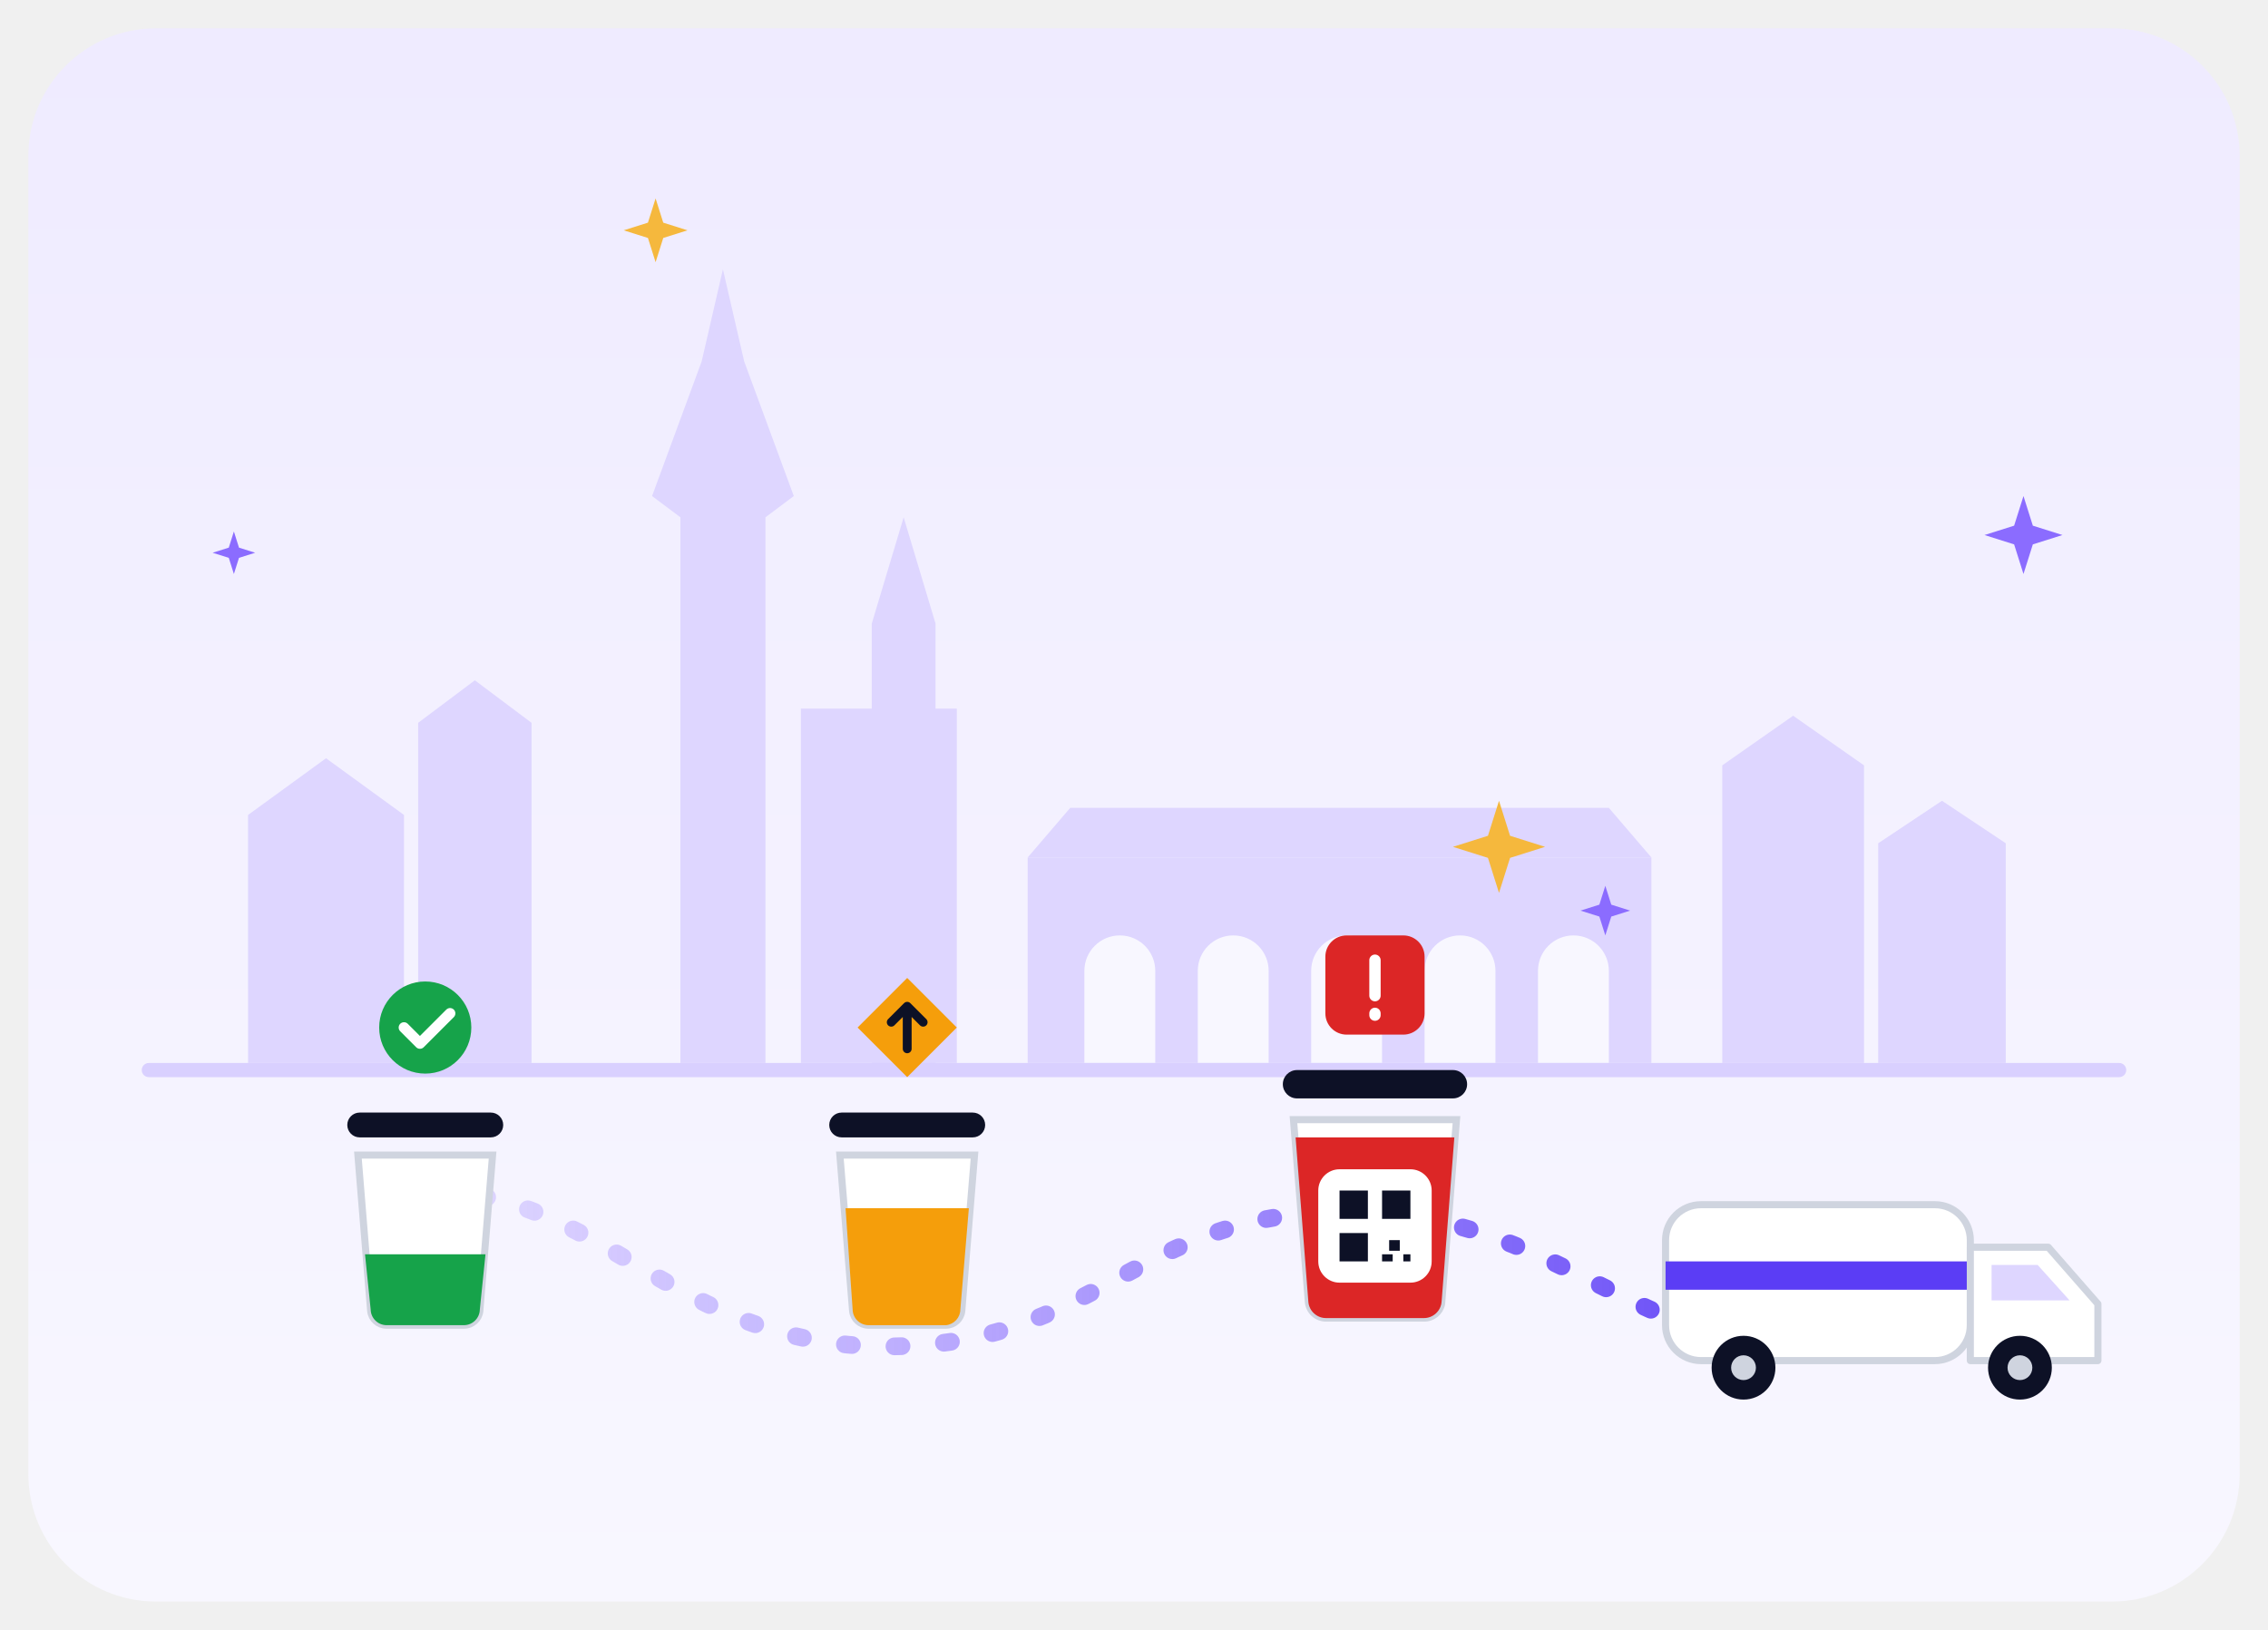
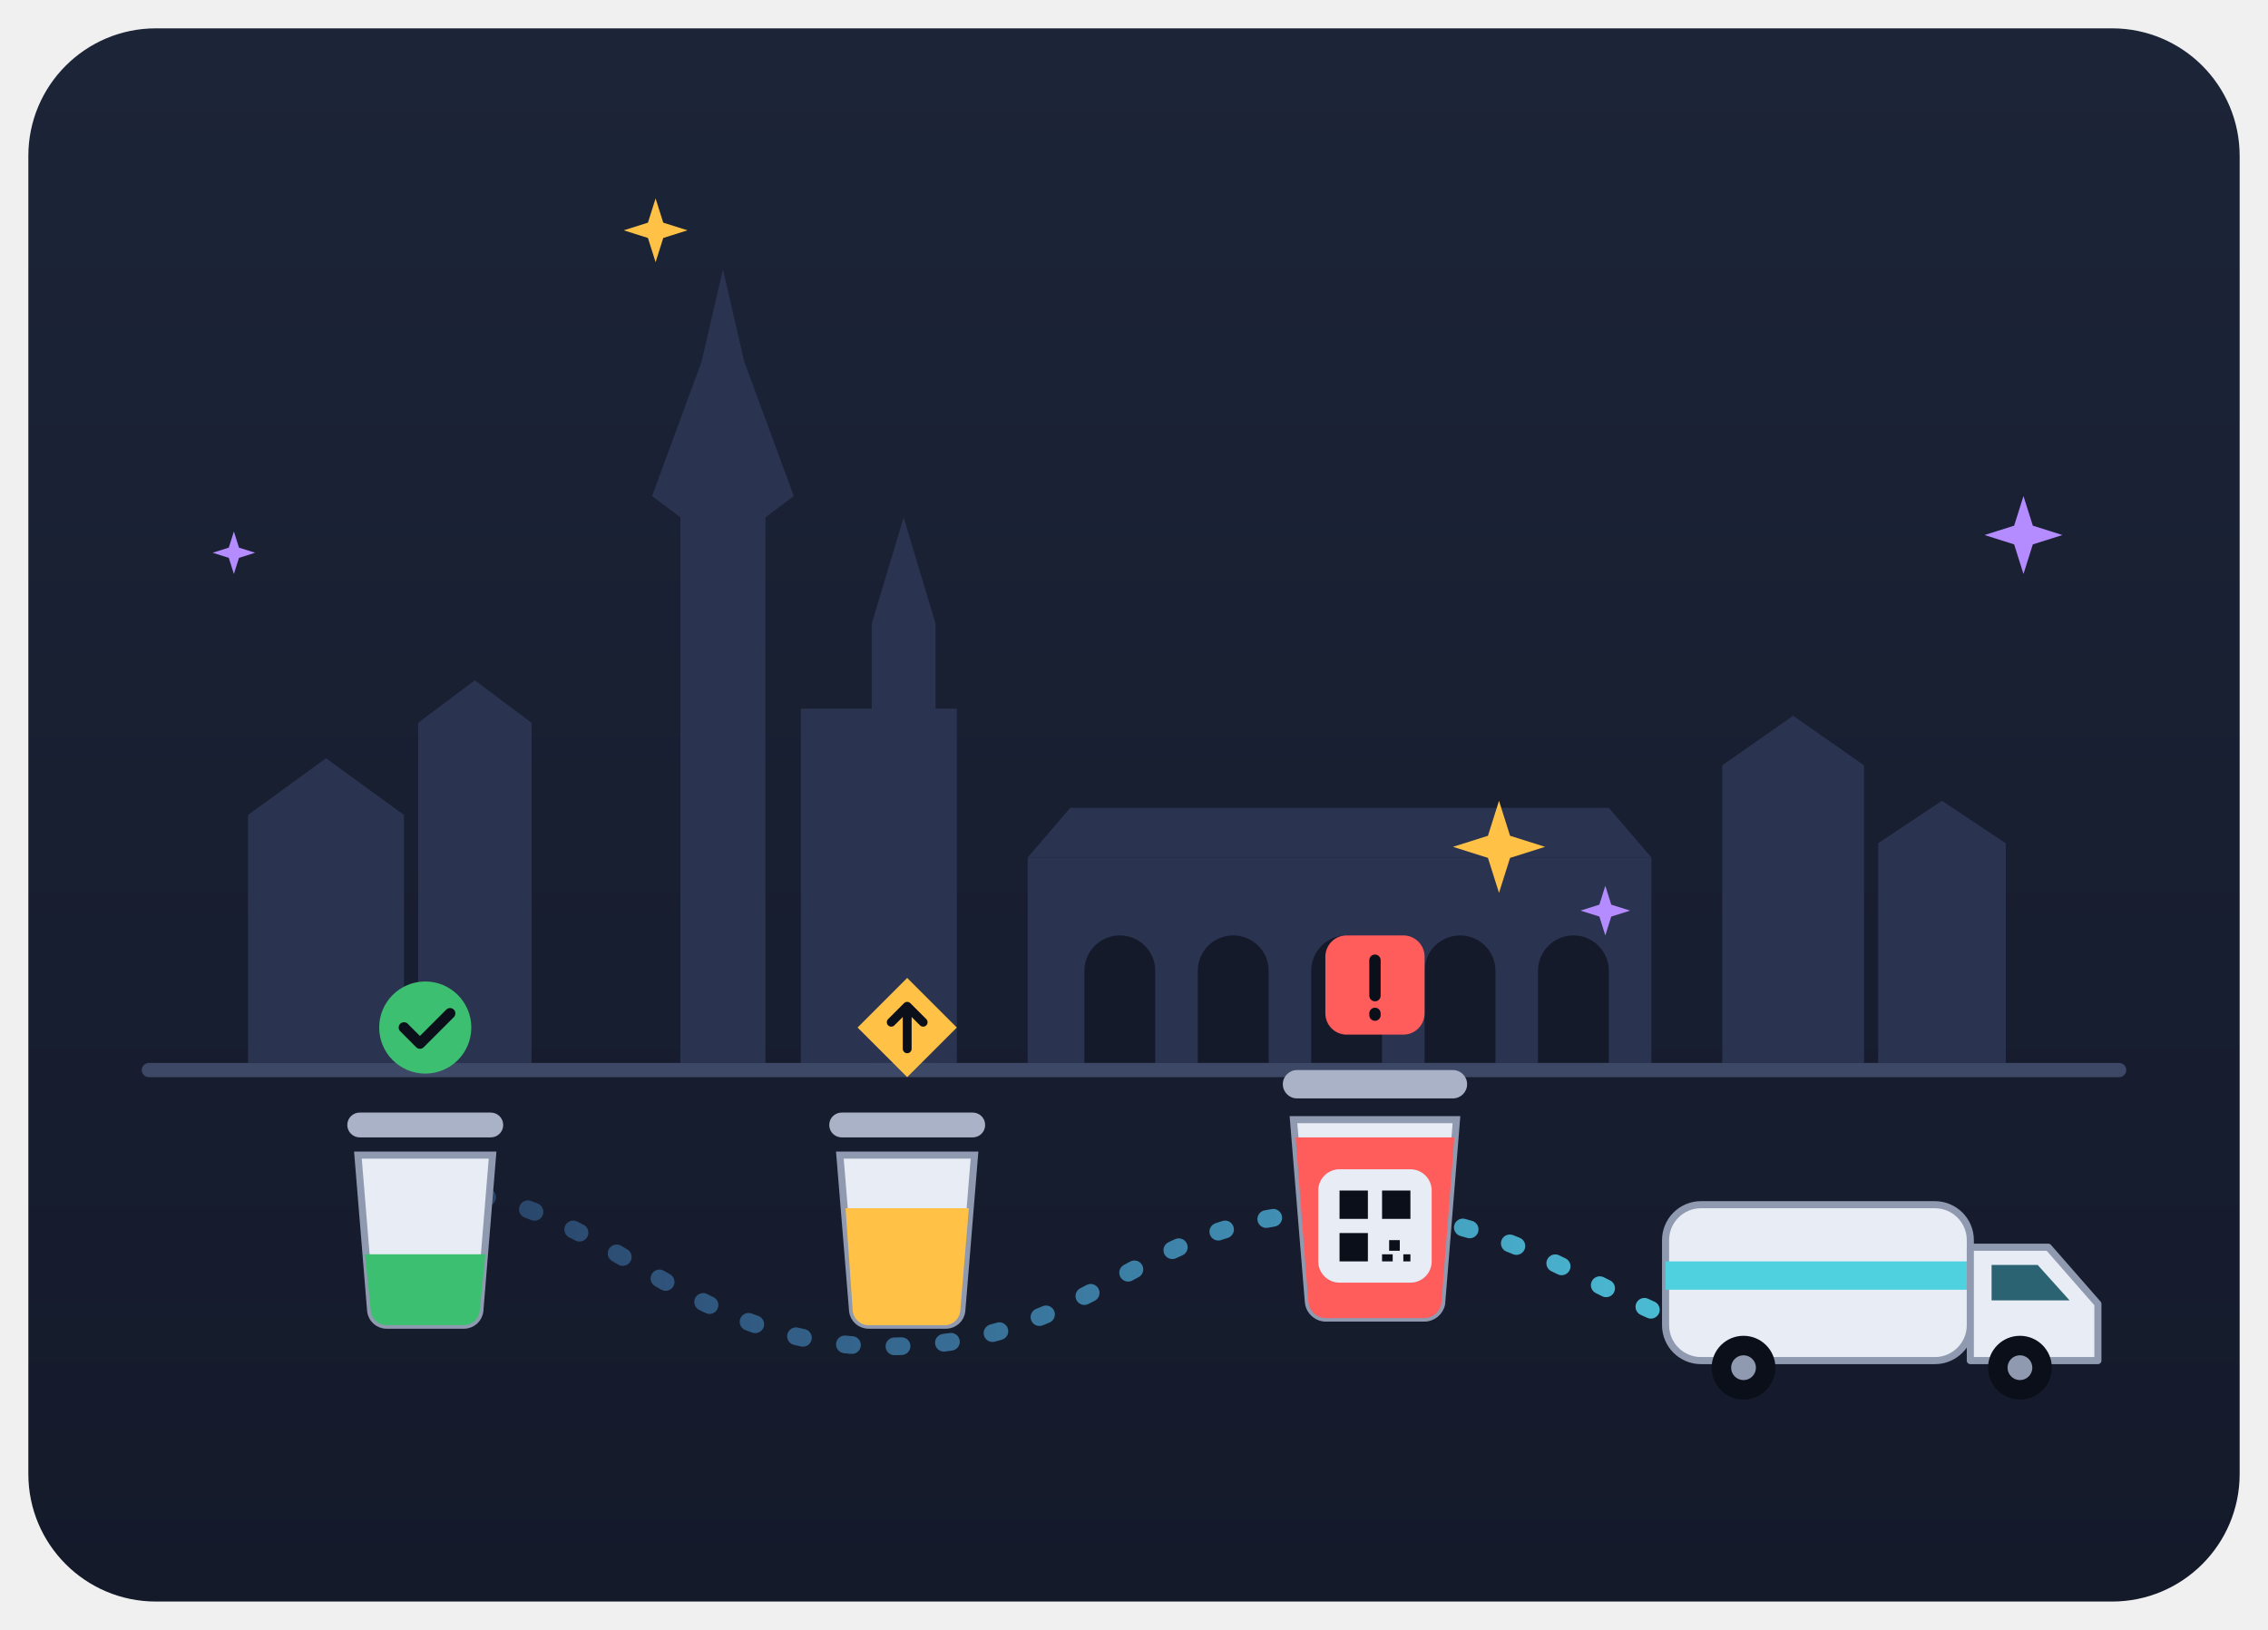
<svg xmlns="http://www.w3.org/2000/svg" viewBox="0 0 640 460" fill="none">
  <defs>
    <linearGradient id="sky" x1="0" y1="0" x2="0" y2="1">
-       <stop offset="0" stop-color="#EFEBFF" />
-       <stop offset="1" stop-color="#F8F7FF" />
+       <stop offset="0" stop-color="#1C2438" />
+       <stop offset="1" stop-color="#141A2A" />
    </linearGradient>
    <linearGradient id="trail" x1="0" y1="0" x2="1" y2="0">
-       <stop offset="0" stop-color="#8B6CFF" stop-opacity=".2" />
-       <stop offset="1" stop-color="#5B3DF5" />
+       <stop offset="0" stop-color="#5AA7FF" stop-opacity=".25" />
+       <stop offset="1" stop-color="#4FD1E0" />
    </linearGradient>
    <symbol id="star" viewBox="-10 -10 20 20">
      <path d="M0-10 2.4-2.4 10 0 2.4 2.4 0 10-2.4 2.4-10 0-2.4-2.4z" />
    </symbol>
  </defs>
  <rect x="8" y="8" width="624" height="444" rx="36" fill="url(#sky)" />
-   <g fill="#DED6FF">
+   <g fill="#2A3350">
    <path d="M70 300v-70l22-16 22 16v70z" />
    <path d="M118 300v-96l16-12 16 12v96z" />
    <path d="M192 300V146l-8-6 14-38 6-26 6 26 14 38-8 6v154z" />
    <path d="M246 300V176l9-30 9 30v124z" />
    <rect x="226" y="200" width="44" height="100" />
    <path d="M290 300v-58h176v58z" />
    <path d="M290 242l12-14h152l12 14z" />
    <path d="M486 300v-84l20-14 20 14v84z" />
    <path d="M530 300v-62l18-12 18 12v62z" />
  </g>
-   <g fill="#F8F7FF">
+   <g fill="#141A2A">
    <path d="M306 300v-26a10 10 0 0 1 20 0v26zM338 300v-26a10 10 0 0 1 20 0v26zM370 300v-26a10 10 0 0 1 20 0v26zM402 300v-26a10 10 0 0 1 20 0v26zM434 300v-26a10 10 0 0 1 20 0v26z" />
  </g>
-   <rect x="40" y="300" width="560" height="4" rx="2" fill="#D9D0FF" />
+   <rect x="40" y="300" width="560" height="4" rx="2" fill="#3D4866" />
  <path d="M520 382c-60 0-80-40-140-40s-70 38-130 38-80-44-130-44" stroke="url(#trail)" stroke-width="5" stroke-linecap="round" stroke-dasharray="2 12" />
  <g transform="translate(96 314)">
-     <rect x="2" width="44" height="7" rx="3.5" fill="#0D1126" />
-     <path d="M5 12h38l-3.6 44A4.5 4.5 0 0 1 35 60H13a4.5 4.5 0 0 1-4.4-4z" fill="#fff" stroke="#CFD4DF" stroke-width="2" />
-     <path d="M7 40h34l-1.6 15.6A4.5 4.5 0 0 1 35 60H13a4.5 4.5 0 0 1-4.4-4.4z" fill="#16A34A" />
+     <rect x="2" width="44" height="7" rx="3.5" fill="#A9B2C6" />
+     <path d="M5 12h38l-3.6 44A4.5 4.5 0 0 1 35 60H13a4.5 4.5 0 0 1-4.4-4z" fill="#E8ECF4" stroke="#8F99B0" stroke-width="2" />
+     <path d="M7 40h34l-1.6 15.6A4.5 4.5 0 0 1 35 60H13a4.5 4.5 0 0 1-4.4-4.4z" fill="#3DBF72" />
  </g>
  <g transform="translate(232 314)">
-     <rect x="2" width="44" height="7" rx="3.5" fill="#0D1126" />
-     <path d="M5 12h38l-3.6 44A4.5 4.5 0 0 1 35 60H13a4.5 4.5 0 0 1-4.4-4z" fill="#fff" stroke="#CFD4DF" stroke-width="2" />
-     <path d="M6.6 27h34.8l-2.4 28.6A4.5 4.5 0 0 1 35 60H13a4.5 4.5 0 0 1-4.4-4.4z" fill="#F59E0B" />
+     <rect x="2" width="44" height="7" rx="3.5" fill="#A9B2C6" />
+     <path d="M5 12h38l-3.6 44A4.5 4.5 0 0 1 35 60H13a4.5 4.5 0 0 1-4.4-4z" fill="#E8ECF4" stroke="#8F99B0" stroke-width="2" />
+     <path d="M6.6 27h34.8l-2.4 28.6A4.5 4.5 0 0 1 35 60H13a4.5 4.5 0 0 1-4.4-4.4z" fill="#FFC247" />
  </g>
  <g transform="translate(360 302)">
-     <rect x="2" width="52" height="8" rx="4" fill="#0D1126" />
-     <path d="M5 14h46l-4.2 52A5 5 0 0 1 41.8 70H14.2a5 5 0 0 1-5-4.6z" fill="#fff" stroke="#CFD4DF" stroke-width="2" />
-     <path d="M5.6 19h44.8l-3.6 46.4A5 5 0 0 1 41.8 70H14.2a5 5 0 0 1-5-4.6z" fill="#DC2626" />
+     <rect x="2" width="52" height="8" rx="4" fill="#A9B2C6" />
+     <path d="M5 14h46l-4.2 52A5 5 0 0 1 41.8 70H14.2a5 5 0 0 1-5-4.6z" fill="#E8ECF4" stroke="#8F99B0" stroke-width="2" />
+     <path d="M5.6 19h44.8l-3.6 46.4A5 5 0 0 1 41.8 70H14.2a5 5 0 0 1-5-4.6z" fill="#FF5C5C" />
  </g>
-   <circle cx="120" cy="290" r="13" fill="#16A34A" />
-   <path d="m114 290 4.5 4.5L127 286" stroke="#fff" stroke-width="3" stroke-linecap="round" stroke-linejoin="round" />
-   <path d="m256 276 14 14-14 14-14-14z" fill="#F59E0B" />
-   <path d="M256 296v-12m-4.5 4.5L256 284l4.5 4.5" stroke="#0D1126" stroke-width="2.5" stroke-linecap="round" stroke-linejoin="round" />
-   <rect x="374" y="264" width="28" height="28" rx="6" fill="#DC2626" />
-   <path d="M388 271v10m0 5v.5" stroke="#fff" stroke-width="3.2" stroke-linecap="round" />
+   <circle cx="120" cy="290" r="13" fill="#3DBF72" />
+   <path d="m114 290 4.5 4.5L127 286" stroke="#0B0F1A" stroke-width="3" stroke-linecap="round" stroke-linejoin="round" />
+   <path d="m256 276 14 14-14 14-14-14z" fill="#FFC247" />
+   <path d="M256 296v-12m-4.5 4.5L256 284l4.5 4.5" stroke="#0B0F1A" stroke-width="2.5" stroke-linecap="round" stroke-linejoin="round" />
+   <rect x="374" y="264" width="28" height="28" rx="6" fill="#FF5C5C" />
+   <path d="M388 271v10m0 5v.5" stroke="#0B0F1A" stroke-width="3.2" stroke-linecap="round" />
  <g transform="translate(470 334)">
-     <rect x="0" y="6" width="86" height="44" rx="10" fill="#fff" stroke="#CFD4DF" stroke-width="2" />
-     <rect x="0" y="22" width="86" height="8" fill="#5B3DF5" />
-     <path d="M86 18h22l14 16v16H86z" fill="#fff" stroke="#CFD4DF" stroke-width="2" stroke-linejoin="round" />
-     <path d="M92 23h13l9 10H92z" fill="#DED6FF" />
-     <circle cx="22" cy="52" r="9" fill="#0D1126" />
-     <circle cx="22" cy="52" r="3.5" fill="#CFD4DF" />
-     <circle cx="100" cy="52" r="9" fill="#0D1126" />
-     <circle cx="100" cy="52" r="3.5" fill="#CFD4DF" />
+     <rect x="0" y="6" width="86" height="44" rx="10" fill="#E8ECF4" stroke="#8F99B0" stroke-width="2" />
+     <rect x="0" y="22" width="86" height="8" fill="#4FD1E0" />
+     <path d="M86 18h22l14 16v16H86z" fill="#E8ECF4" stroke="#8F99B0" stroke-width="2" stroke-linejoin="round" />
+     <path d="M92 23h13l9 10H92z" fill="#2C6373" />
+     <circle cx="22" cy="52" r="9" fill="#0B0F1A" />
+     <circle cx="22" cy="52" r="3.5" fill="#8F99B0" />
+     <circle cx="100" cy="52" r="9" fill="#0B0F1A" />
+     <circle cx="100" cy="52" r="3.5" fill="#8F99B0" />
  </g>
-   <use href="#star" x="410" y="226" width="26" height="26" fill="#F5B83D" />
-   <use href="#star" x="446" y="250" width="14" height="14" fill="#8B6CFF" />
-   <use href="#star" x="176" y="56" width="18" height="18" fill="#F5B83D" />
-   <use href="#star" x="560" y="140" width="22" height="22" fill="#8B6CFF" />
-   <use href="#star" x="60" y="150" width="12" height="12" fill="#8B6CFF" />
+   <use href="#star" x="410" y="226" width="26" height="26" fill="#FFC247" />
+   <use href="#star" x="446" y="250" width="14" height="14" fill="#B48CFF" />
+   <use href="#star" x="176" y="56" width="18" height="18" fill="#FFC247" />
+   <use href="#star" x="560" y="140" width="22" height="22" fill="#B48CFF" />
+   <use href="#star" x="60" y="150" width="12" height="12" fill="#B48CFF" />
  <g transform="translate(372 330)">
-     <rect width="32" height="32" rx="6" fill="#fff" />
-     <path d="M6 6h8v8H6zM18 6h8v8h-8zM6 18h8v8H6zM20 20h3v3h-3zM24 24h2v2h-2zM18 24h3v2h-3z" fill="#0D1126" />
+     <rect width="32" height="32" rx="6" fill="#E8ECF4" />
+     <path d="M6 6h8v8H6zM18 6h8v8h-8zM6 18h8v8H6zM20 20h3v3h-3zM24 24h2v2h-2zM18 24h3v2h-3z" fill="#0B0F1A" />
  </g>
</svg>
